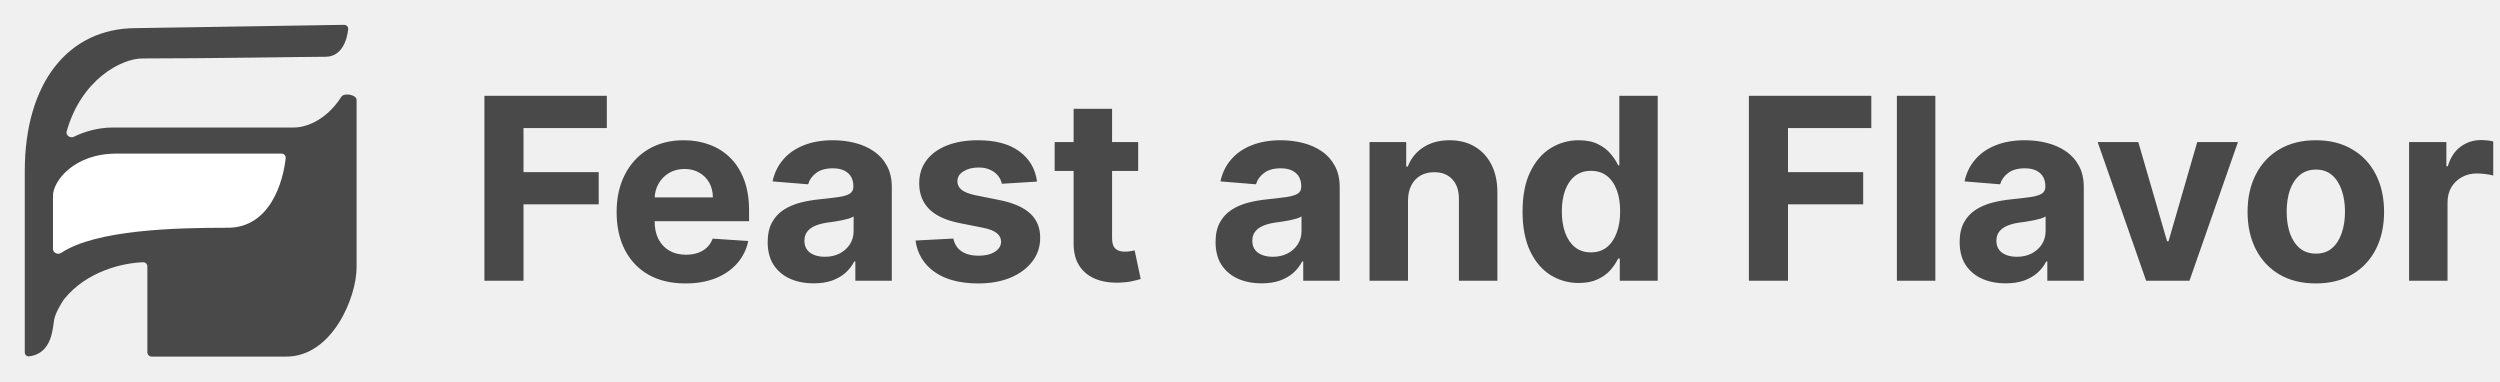
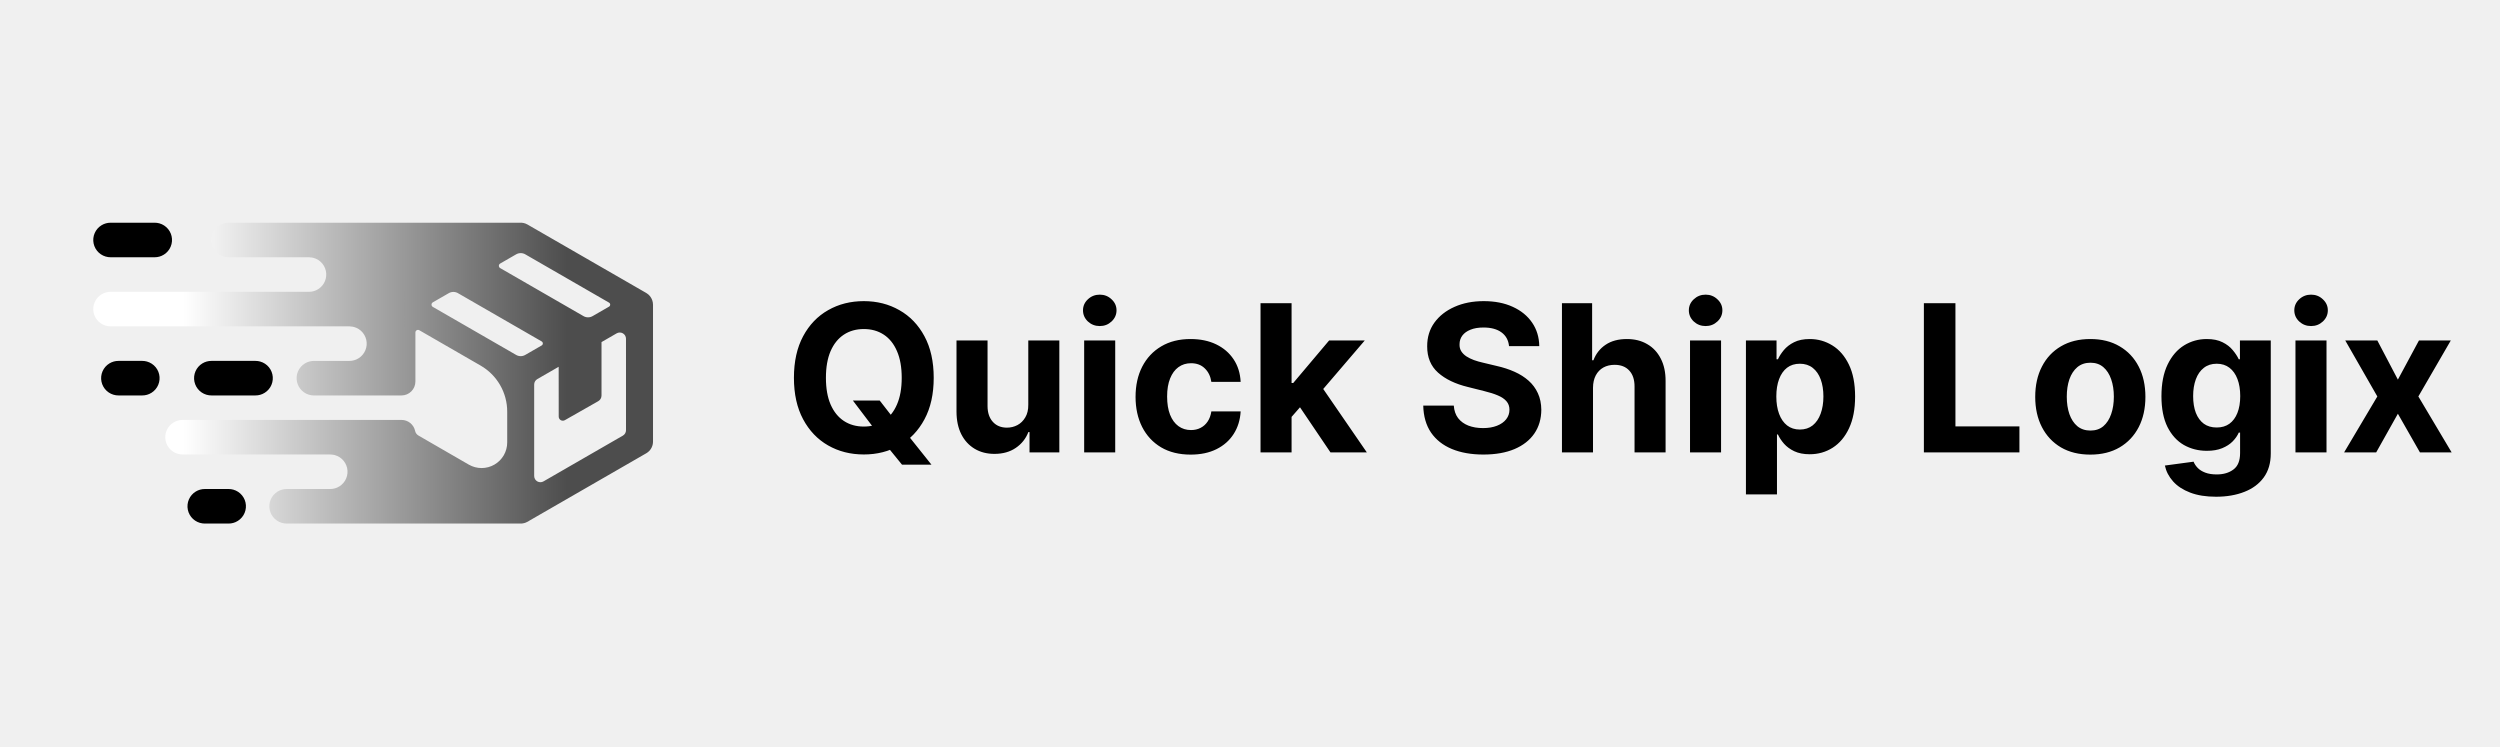
- <svg xmlns="http://www.w3.org/2000/svg" width="236" height="36" viewBox="0 0 236 36" fill="none">
-   <path d="M2.338 16.171V33.253C2.338 33.479 2.523 33.666 2.747 33.638C4.962 33.37 4.97 30.915 5.115 30.164C5.239 29.528 5.784 28.627 6.041 28.256C8.215 25.544 11.707 24.808 13.516 24.758C13.737 24.751 13.911 24.933 13.911 25.154V33.253C13.911 33.479 14.092 33.662 14.318 33.662H27.027C31.348 33.662 33.662 28.097 33.662 25.235V9.429C33.662 8.935 32.482 8.725 32.217 9.141C30.745 11.453 28.737 12.075 27.644 12.037H10.67C9.159 12.037 7.848 12.478 6.97 12.911C6.631 13.077 6.189 12.775 6.291 12.412C7.682 7.468 11.491 5.518 13.448 5.518C19.774 5.518 29.002 5.359 30.73 5.359C32.244 5.359 32.764 3.813 32.869 2.753C32.892 2.525 32.703 2.341 32.475 2.344L12.831 2.656C6.504 2.656 2.338 7.744 2.338 16.171Z" fill="#494949" />
-   <path d="M5 18.5V23.503C5 23.869 5.467 24.076 5.772 23.874C9.088 21.675 16.574 21.5 21.5 21.5C25.506 21.5 26.739 17.134 26.966 14.929C26.991 14.696 26.805 14.5 26.571 14.5H11C6.959 14.5 5 17.103 5 18.5Z" fill="white" />
-   <path d="M45.728 26.5V9.045H57.285V12.088H49.418V16.247H56.518V19.29H49.418V26.5H45.728ZM64.704 26.756C63.357 26.756 62.198 26.483 61.227 25.938C60.261 25.386 59.516 24.608 58.994 23.602C58.471 22.591 58.209 21.395 58.209 20.014C58.209 18.668 58.471 17.486 58.994 16.469C59.516 15.452 60.252 14.659 61.201 14.091C62.156 13.523 63.275 13.239 64.559 13.239C65.423 13.239 66.227 13.378 66.971 13.656C67.721 13.929 68.374 14.341 68.931 14.892C69.494 15.443 69.931 16.136 70.244 16.972C70.556 17.801 70.712 18.773 70.712 19.886V20.884H59.658V18.634H67.295C67.295 18.111 67.181 17.648 66.954 17.244C66.727 16.841 66.411 16.526 66.008 16.298C65.61 16.065 65.147 15.949 64.619 15.949C64.067 15.949 63.579 16.077 63.153 16.332C62.732 16.582 62.403 16.921 62.164 17.347C61.925 17.767 61.803 18.236 61.798 18.753V20.892C61.798 21.54 61.917 22.099 62.156 22.571C62.4 23.043 62.744 23.406 63.187 23.662C63.63 23.918 64.156 24.046 64.763 24.046C65.167 24.046 65.536 23.989 65.871 23.875C66.207 23.761 66.494 23.591 66.732 23.364C66.971 23.136 67.153 22.858 67.278 22.528L70.636 22.75C70.465 23.557 70.116 24.261 69.587 24.864C69.065 25.46 68.388 25.926 67.559 26.261C66.735 26.591 65.783 26.756 64.704 26.756ZM76.815 26.747C75.979 26.747 75.235 26.602 74.582 26.312C73.928 26.017 73.411 25.582 73.031 25.009C72.656 24.429 72.468 23.707 72.468 22.844C72.468 22.116 72.602 21.506 72.869 21.011C73.136 20.517 73.499 20.119 73.96 19.818C74.42 19.517 74.942 19.29 75.528 19.136C76.119 18.983 76.738 18.875 77.386 18.812C78.147 18.733 78.761 18.659 79.227 18.591C79.692 18.517 80.031 18.409 80.241 18.267C80.451 18.125 80.556 17.915 80.556 17.636V17.585C80.556 17.046 80.386 16.628 80.045 16.332C79.71 16.037 79.232 15.889 78.613 15.889C77.96 15.889 77.44 16.034 77.053 16.324C76.667 16.608 76.411 16.966 76.286 17.398L72.928 17.125C73.099 16.329 73.434 15.642 73.934 15.062C74.434 14.477 75.079 14.028 75.869 13.716C76.664 13.398 77.585 13.239 78.63 13.239C79.357 13.239 80.053 13.324 80.718 13.494C81.388 13.665 81.982 13.929 82.499 14.287C83.022 14.645 83.434 15.105 83.735 15.668C84.036 16.224 84.187 16.892 84.187 17.671V26.5H80.744V24.685H80.641C80.431 25.094 80.15 25.454 79.798 25.767C79.445 26.074 79.022 26.315 78.528 26.491C78.033 26.662 77.462 26.747 76.815 26.747ZM77.854 24.241C78.388 24.241 78.86 24.136 79.269 23.926C79.678 23.71 79.999 23.421 80.232 23.057C80.465 22.693 80.582 22.281 80.582 21.821V20.432C80.468 20.506 80.312 20.574 80.113 20.636C79.92 20.693 79.701 20.747 79.457 20.798C79.212 20.844 78.968 20.886 78.724 20.926C78.479 20.96 78.258 20.991 78.059 21.02C77.633 21.082 77.261 21.182 76.942 21.318C76.624 21.454 76.377 21.639 76.201 21.872C76.025 22.099 75.937 22.384 75.937 22.724C75.937 23.219 76.116 23.597 76.474 23.858C76.837 24.114 77.298 24.241 77.854 24.241ZM97.896 17.142L94.572 17.347C94.515 17.062 94.393 16.807 94.205 16.579C94.018 16.347 93.771 16.162 93.464 16.026C93.163 15.883 92.802 15.812 92.381 15.812C91.819 15.812 91.344 15.932 90.958 16.171C90.572 16.403 90.379 16.716 90.379 17.108C90.379 17.421 90.504 17.685 90.754 17.901C91.004 18.116 91.433 18.29 92.04 18.421L94.41 18.898C95.683 19.159 96.631 19.579 97.256 20.159C97.881 20.739 98.194 21.5 98.194 22.443C98.194 23.301 97.941 24.054 97.435 24.702C96.935 25.349 96.248 25.855 95.373 26.219C94.504 26.577 93.501 26.756 92.364 26.756C90.631 26.756 89.251 26.395 88.222 25.673C87.2 24.946 86.6 23.957 86.424 22.707L89.995 22.52C90.103 23.048 90.364 23.452 90.779 23.73C91.194 24.003 91.725 24.139 92.373 24.139C93.009 24.139 93.521 24.017 93.907 23.773C94.299 23.523 94.498 23.202 94.504 22.81C94.498 22.48 94.359 22.21 94.086 22C93.813 21.784 93.393 21.619 92.825 21.506L90.558 21.054C89.279 20.798 88.327 20.355 87.702 19.724C87.083 19.094 86.773 18.29 86.773 17.312C86.773 16.472 87.001 15.747 87.455 15.139C87.915 14.531 88.56 14.062 89.39 13.733C90.225 13.403 91.202 13.239 92.322 13.239C93.975 13.239 95.276 13.588 96.225 14.287C97.18 14.986 97.737 15.938 97.896 17.142ZM107.443 13.409V16.136H99.56V13.409H107.443ZM101.349 10.273H104.98V22.477C104.98 22.812 105.031 23.074 105.134 23.261C105.236 23.443 105.378 23.571 105.56 23.645C105.747 23.719 105.963 23.756 106.207 23.756C106.378 23.756 106.548 23.741 106.719 23.713C106.889 23.679 107.02 23.653 107.111 23.636L107.682 26.338C107.5 26.395 107.244 26.46 106.915 26.534C106.585 26.614 106.185 26.662 105.713 26.679C104.838 26.713 104.071 26.597 103.412 26.329C102.759 26.062 102.25 25.648 101.886 25.085C101.523 24.523 101.344 23.812 101.349 22.954V10.273ZM119.096 26.747C118.261 26.747 117.516 26.602 116.863 26.312C116.21 26.017 115.692 25.582 115.312 25.009C114.937 24.429 114.749 23.707 114.749 22.844C114.749 22.116 114.883 21.506 115.15 21.011C115.417 20.517 115.781 20.119 116.241 19.818C116.701 19.517 117.224 19.29 117.809 19.136C118.4 18.983 119.019 18.875 119.667 18.812C120.428 18.733 121.042 18.659 121.508 18.591C121.974 18.517 122.312 18.409 122.522 18.267C122.732 18.125 122.837 17.915 122.837 17.636V17.585C122.837 17.046 122.667 16.628 122.326 16.332C121.991 16.037 121.513 15.889 120.894 15.889C120.241 15.889 119.721 16.034 119.335 16.324C118.948 16.608 118.692 16.966 118.567 17.398L115.21 17.125C115.38 16.329 115.715 15.642 116.215 15.062C116.715 14.477 117.36 14.028 118.15 13.716C118.945 13.398 119.866 13.239 120.911 13.239C121.638 13.239 122.335 13.324 122.999 13.494C123.67 13.665 124.263 13.929 124.781 14.287C125.303 14.645 125.715 15.105 126.016 15.668C126.317 16.224 126.468 16.892 126.468 17.671V26.5H123.025V24.685H122.923C122.712 25.094 122.431 25.454 122.079 25.767C121.727 26.074 121.303 26.315 120.809 26.491C120.315 26.662 119.744 26.747 119.096 26.747ZM120.136 24.241C120.67 24.241 121.141 24.136 121.55 23.926C121.96 23.71 122.281 23.421 122.513 23.057C122.746 22.693 122.863 22.281 122.863 21.821V20.432C122.749 20.506 122.593 20.574 122.394 20.636C122.201 20.693 121.982 20.747 121.738 20.798C121.494 20.844 121.249 20.886 121.005 20.926C120.761 20.96 120.539 20.991 120.34 21.02C119.914 21.082 119.542 21.182 119.224 21.318C118.906 21.454 118.658 21.639 118.482 21.872C118.306 22.099 118.218 22.384 118.218 22.724C118.218 23.219 118.397 23.597 118.755 23.858C119.119 24.114 119.579 24.241 120.136 24.241ZM132.915 18.932V26.5H129.285V13.409H132.745V15.719H132.898C133.188 14.957 133.674 14.355 134.356 13.912C135.038 13.463 135.864 13.239 136.836 13.239C137.745 13.239 138.538 13.438 139.214 13.835C139.89 14.233 140.415 14.801 140.79 15.54C141.165 16.273 141.353 17.148 141.353 18.165V26.5H137.722V18.812C137.728 18.011 137.523 17.386 137.109 16.938C136.694 16.483 136.123 16.256 135.396 16.256C134.907 16.256 134.475 16.361 134.1 16.571C133.731 16.781 133.441 17.088 133.231 17.491C133.026 17.889 132.921 18.369 132.915 18.932ZM149.038 26.713C148.044 26.713 147.143 26.457 146.337 25.946C145.536 25.429 144.899 24.671 144.428 23.671C143.962 22.665 143.729 21.432 143.729 19.972C143.729 18.472 143.97 17.224 144.453 16.23C144.936 15.23 145.578 14.483 146.379 13.989C147.186 13.489 148.07 13.239 149.03 13.239C149.763 13.239 150.374 13.364 150.862 13.614C151.357 13.858 151.754 14.165 152.055 14.534C152.362 14.898 152.595 15.256 152.754 15.608H152.865V9.045H156.487V26.5H152.908V24.403H152.754C152.584 24.767 152.342 25.128 152.03 25.486C151.723 25.838 151.322 26.131 150.828 26.364C150.339 26.597 149.743 26.713 149.038 26.713ZM150.189 23.824C150.774 23.824 151.268 23.665 151.672 23.347C152.081 23.023 152.393 22.571 152.609 21.991C152.831 21.412 152.942 20.733 152.942 19.954C152.942 19.176 152.834 18.5 152.618 17.926C152.402 17.352 152.089 16.909 151.68 16.597C151.271 16.284 150.774 16.128 150.189 16.128C149.592 16.128 149.089 16.29 148.68 16.614C148.271 16.938 147.962 17.386 147.751 17.96C147.541 18.534 147.436 19.199 147.436 19.954C147.436 20.716 147.541 21.389 147.751 21.974C147.967 22.554 148.277 23.009 148.68 23.338C149.089 23.662 149.592 23.824 150.189 23.824ZM165.095 26.5V9.045H176.652V12.088H168.786V16.247H175.885V19.29H168.786V26.5H165.095ZM182.697 9.045V26.5H179.066V9.045H182.697ZM189.338 26.747C188.503 26.747 187.759 26.602 187.105 26.312C186.452 26.017 185.935 25.582 185.554 25.009C185.179 24.429 184.991 23.707 184.991 22.844C184.991 22.116 185.125 21.506 185.392 21.011C185.659 20.517 186.023 20.119 186.483 19.818C186.943 19.517 187.466 19.29 188.051 19.136C188.642 18.983 189.261 18.875 189.909 18.812C190.67 18.733 191.284 18.659 191.75 18.591C192.216 18.517 192.554 18.409 192.764 18.267C192.974 18.125 193.08 17.915 193.08 17.636V17.585C193.08 17.046 192.909 16.628 192.568 16.332C192.233 16.037 191.756 15.889 191.136 15.889C190.483 15.889 189.963 16.034 189.577 16.324C189.19 16.608 188.935 16.966 188.81 17.398L185.452 17.125C185.622 16.329 185.957 15.642 186.457 15.062C186.957 14.477 187.602 14.028 188.392 13.716C189.188 13.398 190.108 13.239 191.153 13.239C191.881 13.239 192.577 13.324 193.241 13.494C193.912 13.665 194.506 13.929 195.023 14.287C195.545 14.645 195.957 15.105 196.259 15.668C196.56 16.224 196.71 16.892 196.71 17.671V26.5H193.267V24.685H193.165C192.955 25.094 192.673 25.454 192.321 25.767C191.969 26.074 191.545 26.315 191.051 26.491C190.557 26.662 189.986 26.747 189.338 26.747ZM190.378 24.241C190.912 24.241 191.384 24.136 191.793 23.926C192.202 23.71 192.523 23.421 192.756 23.057C192.989 22.693 193.105 22.281 193.105 21.821V20.432C192.991 20.506 192.835 20.574 192.636 20.636C192.443 20.693 192.224 20.747 191.98 20.798C191.736 20.844 191.491 20.886 191.247 20.926C191.003 20.96 190.781 20.991 190.582 21.02C190.156 21.082 189.784 21.182 189.466 21.318C189.148 21.454 188.901 21.639 188.724 21.872C188.548 22.099 188.46 22.384 188.46 22.724C188.46 23.219 188.639 23.597 188.997 23.858C189.361 24.114 189.821 24.241 190.378 24.241ZM211.263 13.409L206.686 26.5H202.595L198.018 13.409H201.854L204.572 22.776H204.709L207.419 13.409H211.263ZM218.614 26.756C217.29 26.756 216.145 26.474 215.179 25.912C214.219 25.344 213.477 24.554 212.955 23.543C212.432 22.526 212.17 21.347 212.17 20.006C212.17 18.653 212.432 17.472 212.955 16.46C213.477 15.443 214.219 14.653 215.179 14.091C216.145 13.523 217.29 13.239 218.614 13.239C219.938 13.239 221.08 13.523 222.04 14.091C223.006 14.653 223.75 15.443 224.273 16.46C224.795 17.472 225.057 18.653 225.057 20.006C225.057 21.347 224.795 22.526 224.273 23.543C223.75 24.554 223.006 25.344 222.04 25.912C221.08 26.474 219.938 26.756 218.614 26.756ZM218.631 23.943C219.233 23.943 219.736 23.773 220.139 23.432C220.543 23.085 220.847 22.614 221.051 22.017C221.261 21.421 221.366 20.741 221.366 19.98C221.366 19.219 221.261 18.54 221.051 17.943C220.847 17.347 220.543 16.875 220.139 16.528C219.736 16.182 219.233 16.009 218.631 16.009C218.023 16.009 217.511 16.182 217.097 16.528C216.688 16.875 216.378 17.347 216.168 17.943C215.963 18.54 215.861 19.219 215.861 19.98C215.861 20.741 215.963 21.421 216.168 22.017C216.378 22.614 216.688 23.085 217.097 23.432C217.511 23.773 218.023 23.943 218.631 23.943ZM227.418 26.5V13.409H230.938V15.693H231.074C231.313 14.881 231.713 14.267 232.276 13.852C232.838 13.432 233.486 13.222 234.219 13.222C234.401 13.222 234.597 13.233 234.807 13.256C235.017 13.278 235.202 13.31 235.361 13.349V16.571C235.19 16.52 234.955 16.474 234.653 16.435C234.352 16.395 234.077 16.375 233.827 16.375C233.293 16.375 232.815 16.491 232.395 16.724C231.98 16.952 231.651 17.27 231.406 17.679C231.168 18.088 231.048 18.56 231.048 19.094V26.5H227.418Z" fill="#494949" />
+ <svg xmlns="http://www.w3.org/2000/svg" width="268" height="80" viewBox="0 0 268 80" fill="none">
+   <path d="M22.405 42.374C22.488 42.385 22.573 42.385 22.657 42.391H27.391C27.475 42.385 27.56 42.385 27.644 42.374C27.811 42.351 27.975 42.305 28.13 42.238C28.481 42.085 28.777 41.828 28.976 41.502C29.175 41.175 29.267 40.795 29.241 40.413C29.215 40.032 29.071 39.667 28.83 39.371C28.588 39.074 28.26 38.86 27.892 38.757C27.81 38.734 27.726 38.722 27.644 38.705L27.392 38.688H22.658C22.318 38.688 21.985 38.781 21.694 38.957C21.367 39.156 21.11 39.451 20.957 39.802C20.805 40.153 20.765 40.542 20.843 40.916C20.921 41.291 21.113 41.632 21.393 41.893C21.672 42.154 22.026 42.322 22.406 42.374H22.405Z" fill="black" />
+   <path d="M11.599 27.561C11.683 27.572 11.768 27.572 11.852 27.578H16.586C16.67 27.572 16.754 27.572 16.838 27.561C17.006 27.538 17.169 27.492 17.324 27.425C17.676 27.272 17.971 27.015 18.17 26.689C18.369 26.362 18.462 25.982 18.436 25.6C18.41 25.218 18.266 24.854 18.024 24.558C17.782 24.261 17.454 24.046 17.086 23.943C17.005 23.921 16.92 23.909 16.838 23.892L16.586 23.875H11.852C11.512 23.875 11.179 23.968 10.888 24.145C10.561 24.343 10.303 24.638 10.151 24.989C9.998 25.34 9.958 25.729 10.036 26.104C10.114 26.478 10.306 26.819 10.586 27.08C10.866 27.341 11.22 27.509 11.6 27.561H11.599Z" fill="black" />
+   <path d="M15.753 38.757C15.672 38.734 15.588 38.722 15.506 38.705L15.253 38.688H12.694C12.354 38.688 12.021 38.781 11.73 38.957C11.403 39.156 11.146 39.451 10.993 39.802C10.841 40.153 10.801 40.542 10.879 40.916C10.957 41.291 11.149 41.632 11.429 41.893C11.709 42.154 12.063 42.322 12.442 42.374C12.526 42.385 12.611 42.385 12.695 42.391H15.254C15.338 42.385 15.423 42.385 15.506 42.374C15.674 42.351 15.838 42.305 15.993 42.238C16.344 42.085 16.639 41.828 16.838 41.501C17.037 41.175 17.13 40.794 17.104 40.413C17.077 40.031 16.933 39.667 16.692 39.371C16.45 39.074 16.122 38.86 15.753 38.757Z" fill="black" />
+   <path d="M25.01 52.49C24.929 52.468 24.845 52.456 24.763 52.439L24.51 52.422H21.951C21.611 52.422 21.278 52.515 20.988 52.691C20.661 52.89 20.403 53.185 20.251 53.536C20.098 53.887 20.058 54.276 20.136 54.65C20.214 55.025 20.406 55.366 20.686 55.627C20.966 55.888 21.32 56.056 21.699 56.108C21.783 56.119 21.868 56.119 21.952 56.125H24.509C24.593 56.119 24.678 56.119 24.762 56.108C24.929 56.085 25.093 56.039 25.248 55.972C25.599 55.819 25.895 55.562 26.094 55.235C26.293 54.909 26.386 54.528 26.36 54.147C26.334 53.765 26.19 53.401 25.948 53.105C25.706 52.808 25.378 52.593 25.01 52.49H25.01Z" fill="black" />
+   <path d="M69.998 32.624C69.998 32.608 69.998 32.593 69.995 32.578C69.994 32.533 69.99 32.487 69.984 32.442C69.94 32.155 69.81 31.887 69.612 31.675C69.541 31.594 69.459 31.525 69.368 31.468C69.347 31.453 69.325 31.437 69.302 31.425L69.276 31.406L56.541 24.065C56.476 24.034 56.413 23.997 56.346 23.972C56.211 23.919 56.07 23.887 55.925 23.876C55.861 23.876 55.796 23.876 55.731 23.88L55.681 23.876H24.508C24.169 23.876 23.835 23.969 23.545 24.146C23.218 24.345 22.96 24.64 22.808 24.991C22.655 25.341 22.615 25.73 22.693 26.105C22.771 26.479 22.963 26.82 23.243 27.081C23.523 27.342 23.877 27.51 24.256 27.562C24.34 27.574 24.425 27.574 24.509 27.579H33.122L33.431 27.608C33.493 27.62 33.558 27.631 33.62 27.648C33.989 27.751 34.317 27.966 34.559 28.262C34.8 28.559 34.944 28.923 34.97 29.305C34.996 29.686 34.904 30.067 34.705 30.393C34.505 30.72 34.21 30.977 33.859 31.13C33.703 31.197 33.54 31.243 33.372 31.266C33.289 31.277 33.204 31.277 33.12 31.283H11.852C11.512 31.283 11.179 31.376 10.888 31.552C10.561 31.751 10.303 32.046 10.151 32.397C9.998 32.748 9.958 33.137 10.036 33.511C10.114 33.886 10.306 34.227 10.586 34.488C10.866 34.749 11.22 34.917 11.6 34.969C11.684 34.98 11.768 34.98 11.852 34.986H37.457L37.766 35.015C37.83 35.026 37.893 35.037 37.955 35.055C38.324 35.158 38.652 35.373 38.893 35.669C39.135 35.966 39.279 36.33 39.305 36.711C39.331 37.093 39.238 37.473 39.039 37.8C38.84 38.126 38.545 38.384 38.194 38.536C38.039 38.603 37.875 38.649 37.707 38.672C37.624 38.684 37.539 38.684 37.455 38.689H33.65C33.31 38.69 32.977 38.783 32.686 38.959C32.359 39.158 32.102 39.453 31.949 39.803C31.797 40.154 31.756 40.544 31.834 40.918C31.913 41.292 32.105 41.633 32.385 41.894C32.664 42.155 33.019 42.323 33.398 42.375C33.482 42.387 33.566 42.387 33.651 42.393H43.037C43.433 42.393 43.813 42.236 44.093 41.956C44.373 41.676 44.531 41.297 44.531 40.902V35.643C44.531 35.594 44.543 35.546 44.568 35.503C44.593 35.461 44.628 35.425 44.671 35.401C44.713 35.376 44.762 35.363 44.811 35.363C44.86 35.363 44.909 35.376 44.951 35.401L51.521 39.19C52.388 39.69 53.108 40.408 53.608 41.274C54.109 42.139 54.372 43.121 54.372 44.121V47.434C54.372 47.916 54.245 48.388 54.005 48.805C53.764 49.221 53.417 49.567 53 49.808C52.583 50.048 52.109 50.175 51.627 50.175C51.146 50.175 50.672 50.048 50.255 49.808L44.861 46.691C44.77 46.639 44.69 46.568 44.628 46.483C44.565 46.399 44.522 46.302 44.5 46.199C44.43 45.864 44.246 45.563 43.979 45.347C43.713 45.131 43.38 45.014 43.037 45.016H19.57C19.231 45.016 18.897 45.109 18.607 45.285C18.28 45.484 18.022 45.779 17.87 46.13C17.717 46.48 17.677 46.87 17.755 47.244C17.833 47.619 18.025 47.96 18.305 48.221C18.585 48.482 18.939 48.65 19.319 48.702C19.402 48.713 19.487 48.713 19.571 48.719H35.402L35.711 48.748C35.775 48.759 35.838 48.77 35.9 48.788C36.269 48.891 36.597 49.105 36.838 49.402C37.08 49.699 37.224 50.063 37.25 50.444C37.276 50.826 37.183 51.206 36.984 51.533C36.785 51.859 36.49 52.117 36.139 52.269C35.983 52.336 35.82 52.382 35.652 52.405C35.569 52.416 35.484 52.416 35.4 52.422H30.727C30.387 52.422 30.054 52.515 29.764 52.692C29.436 52.891 29.179 53.186 29.026 53.536C28.874 53.887 28.834 54.276 28.912 54.651C28.99 55.025 29.182 55.366 29.462 55.627C29.742 55.888 30.096 56.056 30.475 56.108C30.559 56.12 30.644 56.12 30.728 56.125H55.727L55.758 56.124C55.78 56.124 55.802 56.125 55.824 56.125C55.859 56.125 55.894 56.125 55.928 56.122C55.963 56.118 56.005 56.114 56.042 56.108C56.147 56.092 56.25 56.064 56.349 56.026C56.384 56.012 56.419 55.995 56.453 55.978L56.467 55.972C56.577 55.924 56.682 55.865 56.78 55.796L69.28 48.591C69.339 48.55 69.403 48.514 69.458 48.469C69.628 48.334 69.765 48.162 69.859 47.967C69.954 47.771 70.003 47.557 70.003 47.34V32.657C69.999 32.646 69.998 32.635 69.998 32.624ZM56.311 27.265L65.287 32.44C65.325 32.462 65.356 32.494 65.378 32.532C65.4 32.57 65.412 32.613 65.412 32.657C65.412 32.7 65.4 32.744 65.378 32.782C65.356 32.819 65.325 32.851 65.287 32.873L63.526 33.888C63.377 33.974 63.209 34.019 63.038 34.019C62.867 34.019 62.699 33.974 62.551 33.888L53.619 28.739C53.576 28.714 53.54 28.679 53.516 28.636C53.491 28.593 53.478 28.544 53.478 28.495C53.478 28.445 53.491 28.397 53.516 28.354C53.54 28.311 53.576 28.276 53.619 28.251L55.328 27.266C55.477 27.18 55.646 27.134 55.819 27.134C55.992 27.134 56.161 27.179 56.311 27.265ZM55.331 38.049L46.399 32.899C46.356 32.874 46.321 32.839 46.296 32.796C46.271 32.753 46.258 32.705 46.258 32.655C46.258 32.606 46.271 32.557 46.296 32.514C46.321 32.472 46.356 32.436 46.399 32.411L48.108 31.427C48.257 31.34 48.427 31.295 48.6 31.295C48.773 31.295 48.942 31.34 49.092 31.427L58.067 36.6C58.105 36.623 58.136 36.654 58.158 36.692C58.18 36.73 58.192 36.773 58.192 36.817C58.192 36.861 58.18 36.904 58.158 36.942C58.136 36.98 58.105 37.011 58.067 37.033L56.306 38.048C56.158 38.134 55.99 38.179 55.819 38.18C55.648 38.18 55.48 38.135 55.331 38.05V38.049ZM67.107 46.12C67.107 46.237 67.077 46.352 67.018 46.453C66.96 46.554 66.876 46.638 66.775 46.697L58.263 51.604C58.162 51.663 58.047 51.694 57.93 51.694C57.813 51.694 57.698 51.663 57.597 51.605C57.496 51.546 57.412 51.462 57.353 51.361C57.295 51.26 57.264 51.145 57.264 51.028V41.216C57.264 41.099 57.295 40.985 57.353 40.884C57.412 40.782 57.496 40.699 57.597 40.64L59.889 39.319C59.889 41.021 59.892 43.446 59.894 44.66C59.894 44.737 59.915 44.813 59.953 44.88C59.992 44.947 60.047 45.002 60.114 45.041C60.181 45.079 60.256 45.1 60.334 45.1C60.411 45.1 60.486 45.08 60.553 45.042L64.126 43.01C64.234 42.948 64.325 42.859 64.387 42.751C64.45 42.644 64.483 42.521 64.483 42.397V36.671L66.107 35.734C66.209 35.676 66.323 35.645 66.44 35.645C66.557 35.645 66.672 35.676 66.773 35.734C66.875 35.792 66.959 35.876 67.017 35.977C67.076 36.079 67.106 36.193 67.106 36.31L67.107 46.12Z" fill="url(#paint0_linear_6_3727)" />
+   <path d="M91.43 42.938H94.305L95.75 44.797L97.172 46.453L99.852 49.812H96.695L94.852 47.547L93.906 46.203L91.43 42.938ZM100.094 40.5C100.094 42.245 99.763 43.729 99.102 44.953C98.445 46.177 97.549 47.112 96.414 47.758C95.284 48.398 94.013 48.719 92.602 48.719C91.18 48.719 89.904 48.396 88.773 47.75C87.643 47.104 86.75 46.169 86.094 44.945C85.438 43.721 85.109 42.24 85.109 40.5C85.109 38.755 85.438 37.271 86.094 36.047C86.75 34.823 87.643 33.891 88.773 33.25C89.904 32.604 91.18 32.281 92.602 32.281C94.013 32.281 95.284 32.604 96.414 33.25C97.549 33.891 98.445 34.823 99.102 36.047C99.763 37.271 100.094 38.755 100.094 40.5ZM96.664 40.5C96.664 39.37 96.495 38.417 96.156 37.641C95.823 36.865 95.352 36.276 94.742 35.875C94.133 35.474 93.419 35.273 92.602 35.273C91.784 35.273 91.07 35.474 90.461 35.875C89.852 36.276 89.378 36.865 89.039 37.641C88.706 38.417 88.539 39.37 88.539 40.5C88.539 41.63 88.706 42.583 89.039 43.359C89.378 44.135 89.852 44.724 90.461 45.125C91.07 45.526 91.784 45.727 92.602 45.727C93.419 45.727 94.133 45.526 94.742 45.125C95.352 44.724 95.823 44.135 96.156 43.359C96.495 42.583 96.664 41.63 96.664 40.5ZM110.232 43.391V36.5H113.561V48.5H110.365V46.32H110.24C109.969 47.023 109.519 47.589 108.889 48.016C108.264 48.443 107.501 48.656 106.6 48.656C105.798 48.656 105.092 48.474 104.482 48.109C103.873 47.745 103.396 47.227 103.053 46.555C102.714 45.883 102.542 45.078 102.537 44.141V36.5H105.865V43.547C105.87 44.255 106.061 44.815 106.436 45.227C106.811 45.638 107.313 45.844 107.943 45.844C108.344 45.844 108.719 45.753 109.068 45.57C109.417 45.383 109.699 45.107 109.912 44.742C110.131 44.378 110.238 43.927 110.232 43.391ZM116.223 48.5V36.5H119.551V48.5H116.223ZM117.895 34.953C117.4 34.953 116.975 34.789 116.621 34.461C116.272 34.128 116.098 33.729 116.098 33.266C116.098 32.807 116.272 32.414 116.621 32.086C116.975 31.753 117.4 31.586 117.895 31.586C118.389 31.586 118.811 31.753 119.16 32.086C119.514 32.414 119.691 32.807 119.691 33.266C119.691 33.729 119.514 34.128 119.16 34.461C118.811 34.789 118.389 34.953 117.895 34.953ZM127.639 48.734C126.41 48.734 125.352 48.474 124.467 47.953C123.587 47.427 122.91 46.698 122.436 45.766C121.967 44.833 121.732 43.76 121.732 42.547C121.732 41.318 121.969 40.24 122.443 39.312C122.923 38.38 123.602 37.654 124.482 37.133C125.363 36.607 126.41 36.344 127.623 36.344C128.67 36.344 129.587 36.534 130.373 36.914C131.16 37.294 131.782 37.828 132.24 38.516C132.699 39.203 132.951 40.01 132.998 40.938H129.857C129.769 40.339 129.535 39.857 129.154 39.492C128.779 39.122 128.287 38.938 127.678 38.938C127.162 38.938 126.712 39.078 126.326 39.359C125.946 39.635 125.649 40.039 125.436 40.57C125.222 41.102 125.115 41.745 125.115 42.5C125.115 43.266 125.219 43.917 125.428 44.453C125.641 44.99 125.941 45.398 126.326 45.68C126.712 45.961 127.162 46.102 127.678 46.102C128.058 46.102 128.399 46.023 128.701 45.867C129.008 45.711 129.261 45.484 129.459 45.188C129.662 44.885 129.795 44.523 129.857 44.102H132.998C132.946 45.018 132.696 45.825 132.248 46.523C131.805 47.216 131.193 47.758 130.412 48.148C129.631 48.539 128.706 48.734 127.639 48.734ZM138.145 45.047L138.152 41.055H138.637L142.48 36.5H146.301L141.137 42.531H140.348L138.145 45.047ZM135.129 48.5V32.5H138.457V48.5H135.129ZM142.629 48.5L139.098 43.273L141.316 40.922L146.527 48.5H142.629ZM161.768 37.102C161.705 36.471 161.437 35.982 160.963 35.633C160.489 35.284 159.846 35.109 159.033 35.109C158.481 35.109 158.015 35.188 157.635 35.344C157.255 35.495 156.963 35.706 156.76 35.977C156.562 36.247 156.463 36.555 156.463 36.898C156.452 37.185 156.512 37.435 156.643 37.648C156.778 37.862 156.963 38.047 157.197 38.203C157.432 38.354 157.702 38.487 158.01 38.602C158.317 38.711 158.645 38.805 158.994 38.883L160.432 39.227C161.13 39.383 161.77 39.591 162.354 39.852C162.937 40.112 163.442 40.432 163.869 40.812C164.296 41.193 164.627 41.641 164.861 42.156C165.101 42.672 165.223 43.263 165.229 43.93C165.223 44.909 164.973 45.758 164.479 46.477C163.989 47.19 163.281 47.745 162.354 48.141C161.432 48.531 160.32 48.727 159.018 48.727C157.726 48.727 156.601 48.529 155.643 48.133C154.689 47.737 153.945 47.151 153.408 46.375C152.877 45.594 152.598 44.628 152.572 43.477H155.846C155.882 44.013 156.036 44.461 156.307 44.82C156.583 45.175 156.95 45.443 157.408 45.625C157.872 45.802 158.395 45.891 158.979 45.891C159.551 45.891 160.049 45.807 160.471 45.641C160.898 45.474 161.229 45.242 161.463 44.945C161.697 44.648 161.814 44.307 161.814 43.922C161.814 43.562 161.708 43.26 161.494 43.016C161.286 42.771 160.979 42.562 160.572 42.391C160.171 42.219 159.679 42.062 159.096 41.922L157.354 41.484C156.005 41.156 154.939 40.643 154.158 39.945C153.377 39.247 152.989 38.307 152.994 37.125C152.989 36.156 153.247 35.31 153.768 34.586C154.294 33.862 155.015 33.297 155.932 32.891C156.848 32.484 157.89 32.281 159.057 32.281C160.244 32.281 161.281 32.484 162.166 32.891C163.057 33.297 163.749 33.862 164.244 34.586C164.739 35.31 164.994 36.148 165.01 37.102H161.768ZM170.77 41.562V48.5H167.441V32.5H170.676V38.617H170.816C171.087 37.909 171.525 37.354 172.129 36.953C172.733 36.547 173.491 36.344 174.402 36.344C175.236 36.344 175.962 36.526 176.582 36.891C177.207 37.25 177.691 37.768 178.035 38.445C178.384 39.117 178.556 39.922 178.551 40.859V48.5H175.223V41.453C175.228 40.714 175.04 40.138 174.66 39.727C174.285 39.315 173.759 39.109 173.082 39.109C172.629 39.109 172.228 39.206 171.879 39.398C171.535 39.591 171.264 39.872 171.066 40.242C170.874 40.607 170.775 41.047 170.77 41.562ZM181.17 48.5V36.5H184.498V48.5H181.17ZM182.842 34.953C182.347 34.953 181.923 34.789 181.568 34.461C181.219 34.128 181.045 33.729 181.045 33.266C181.045 32.807 181.219 32.414 181.568 32.086C181.923 31.753 182.347 31.586 182.842 31.586C183.337 31.586 183.758 31.753 184.107 32.086C184.462 32.414 184.639 32.807 184.639 33.266C184.639 33.729 184.462 34.128 184.107 34.461C183.758 34.789 183.337 34.953 182.842 34.953ZM187.164 53V36.5H190.445V38.516H190.594C190.74 38.193 190.951 37.865 191.227 37.531C191.508 37.193 191.872 36.911 192.32 36.688C192.773 36.458 193.336 36.344 194.008 36.344C194.883 36.344 195.69 36.573 196.43 37.031C197.169 37.484 197.76 38.169 198.203 39.086C198.646 39.997 198.867 41.141 198.867 42.516C198.867 43.854 198.651 44.984 198.219 45.906C197.792 46.823 197.208 47.518 196.469 47.992C195.734 48.461 194.911 48.695 194 48.695C193.354 48.695 192.805 48.589 192.352 48.375C191.904 48.161 191.536 47.893 191.25 47.57C190.964 47.242 190.745 46.911 190.594 46.578H190.492V53H187.164ZM190.422 42.5C190.422 43.214 190.521 43.836 190.719 44.367C190.917 44.898 191.203 45.312 191.578 45.609C191.953 45.901 192.409 46.047 192.945 46.047C193.487 46.047 193.945 45.898 194.32 45.602C194.695 45.3 194.979 44.883 195.172 44.352C195.37 43.815 195.469 43.198 195.469 42.5C195.469 41.807 195.372 41.198 195.18 40.672C194.987 40.146 194.703 39.734 194.328 39.438C193.953 39.141 193.492 38.992 192.945 38.992C192.404 38.992 191.945 39.135 191.57 39.422C191.201 39.708 190.917 40.115 190.719 40.641C190.521 41.167 190.422 41.786 190.422 42.5ZM206.24 48.5V32.5H209.623V45.711H216.482V48.5H206.24ZM224.082 48.734C222.868 48.734 221.819 48.477 220.934 47.961C220.053 47.44 219.374 46.716 218.895 45.789C218.415 44.857 218.176 43.776 218.176 42.547C218.176 41.307 218.415 40.224 218.895 39.297C219.374 38.365 220.053 37.641 220.934 37.125C221.819 36.604 222.868 36.344 224.082 36.344C225.296 36.344 226.342 36.604 227.223 37.125C228.108 37.641 228.79 38.365 229.27 39.297C229.749 40.224 229.988 41.307 229.988 42.547C229.988 43.776 229.749 44.857 229.27 45.789C228.79 46.716 228.108 47.44 227.223 47.961C226.342 48.477 225.296 48.734 224.082 48.734ZM224.098 46.156C224.65 46.156 225.111 46 225.48 45.688C225.85 45.37 226.129 44.938 226.316 44.391C226.509 43.844 226.605 43.221 226.605 42.523C226.605 41.825 226.509 41.203 226.316 40.656C226.129 40.109 225.85 39.677 225.48 39.359C225.111 39.042 224.65 38.883 224.098 38.883C223.54 38.883 223.072 39.042 222.691 39.359C222.316 39.677 222.033 40.109 221.84 40.656C221.652 41.203 221.559 41.825 221.559 42.523C221.559 43.221 221.652 43.844 221.84 44.391C222.033 44.938 222.316 45.37 222.691 45.688C223.072 46 223.54 46.156 224.098 46.156ZM237.559 53.25C236.48 53.25 235.556 53.102 234.785 52.805C234.02 52.513 233.41 52.115 232.957 51.609C232.504 51.104 232.21 50.536 232.074 49.906L235.152 49.492C235.246 49.732 235.395 49.956 235.598 50.164C235.801 50.372 236.069 50.539 236.402 50.664C236.741 50.794 237.152 50.859 237.637 50.859C238.361 50.859 238.957 50.682 239.426 50.328C239.9 49.979 240.137 49.393 240.137 48.57V46.375H239.996C239.85 46.708 239.632 47.023 239.34 47.32C239.048 47.617 238.673 47.859 238.215 48.047C237.757 48.234 237.21 48.328 236.574 48.328C235.673 48.328 234.853 48.12 234.113 47.703C233.379 47.281 232.793 46.638 232.355 45.773C231.923 44.904 231.707 43.805 231.707 42.477C231.707 41.117 231.928 39.982 232.371 39.07C232.814 38.159 233.402 37.477 234.137 37.023C234.876 36.57 235.686 36.344 236.566 36.344C237.238 36.344 237.801 36.458 238.254 36.688C238.707 36.911 239.072 37.193 239.348 37.531C239.629 37.865 239.845 38.193 239.996 38.516H240.121V36.5H243.426V48.617C243.426 49.638 243.176 50.492 242.676 51.18C242.176 51.867 241.483 52.383 240.598 52.727C239.717 53.075 238.704 53.25 237.559 53.25ZM237.629 45.828C238.165 45.828 238.618 45.695 238.988 45.43C239.363 45.159 239.65 44.773 239.848 44.273C240.051 43.768 240.152 43.164 240.152 42.461C240.152 41.758 240.053 41.148 239.855 40.633C239.658 40.112 239.371 39.708 238.996 39.422C238.621 39.135 238.165 38.992 237.629 38.992C237.082 38.992 236.621 39.141 236.246 39.438C235.871 39.729 235.587 40.135 235.395 40.656C235.202 41.177 235.105 41.779 235.105 42.461C235.105 43.154 235.202 43.753 235.395 44.258C235.592 44.758 235.876 45.146 236.246 45.422C236.621 45.693 237.082 45.828 237.629 45.828ZM246.074 48.5V36.5H249.402V48.5H246.074ZM247.746 34.953C247.251 34.953 246.827 34.789 246.473 34.461C246.124 34.128 245.949 33.729 245.949 33.266C245.949 32.807 246.124 32.414 246.473 32.086C246.827 31.753 247.251 31.586 247.746 31.586C248.241 31.586 248.663 31.753 249.012 32.086C249.366 32.414 249.543 32.807 249.543 33.266C249.543 33.729 249.366 34.128 249.012 34.461C248.663 34.789 248.241 34.953 247.746 34.953ZM254.85 36.5L257.053 40.695L259.311 36.5H262.725L259.248 42.5L262.818 48.5H259.42L257.053 44.352L254.725 48.5H251.287L254.85 42.5L251.412 36.5H254.85Z" fill="black" />
+   <defs>
+     <linearGradient id="paint0_linear_6_3727" x1="19.658" y1="40.001" x2="60.822" y2="40.001" gradientUnits="userSpaceOnUse">
+       <stop stop-color="white" />
+       <stop offset="1" stop-color="#4D4D4D" />
+     </linearGradient>
+   </defs>
</svg>
